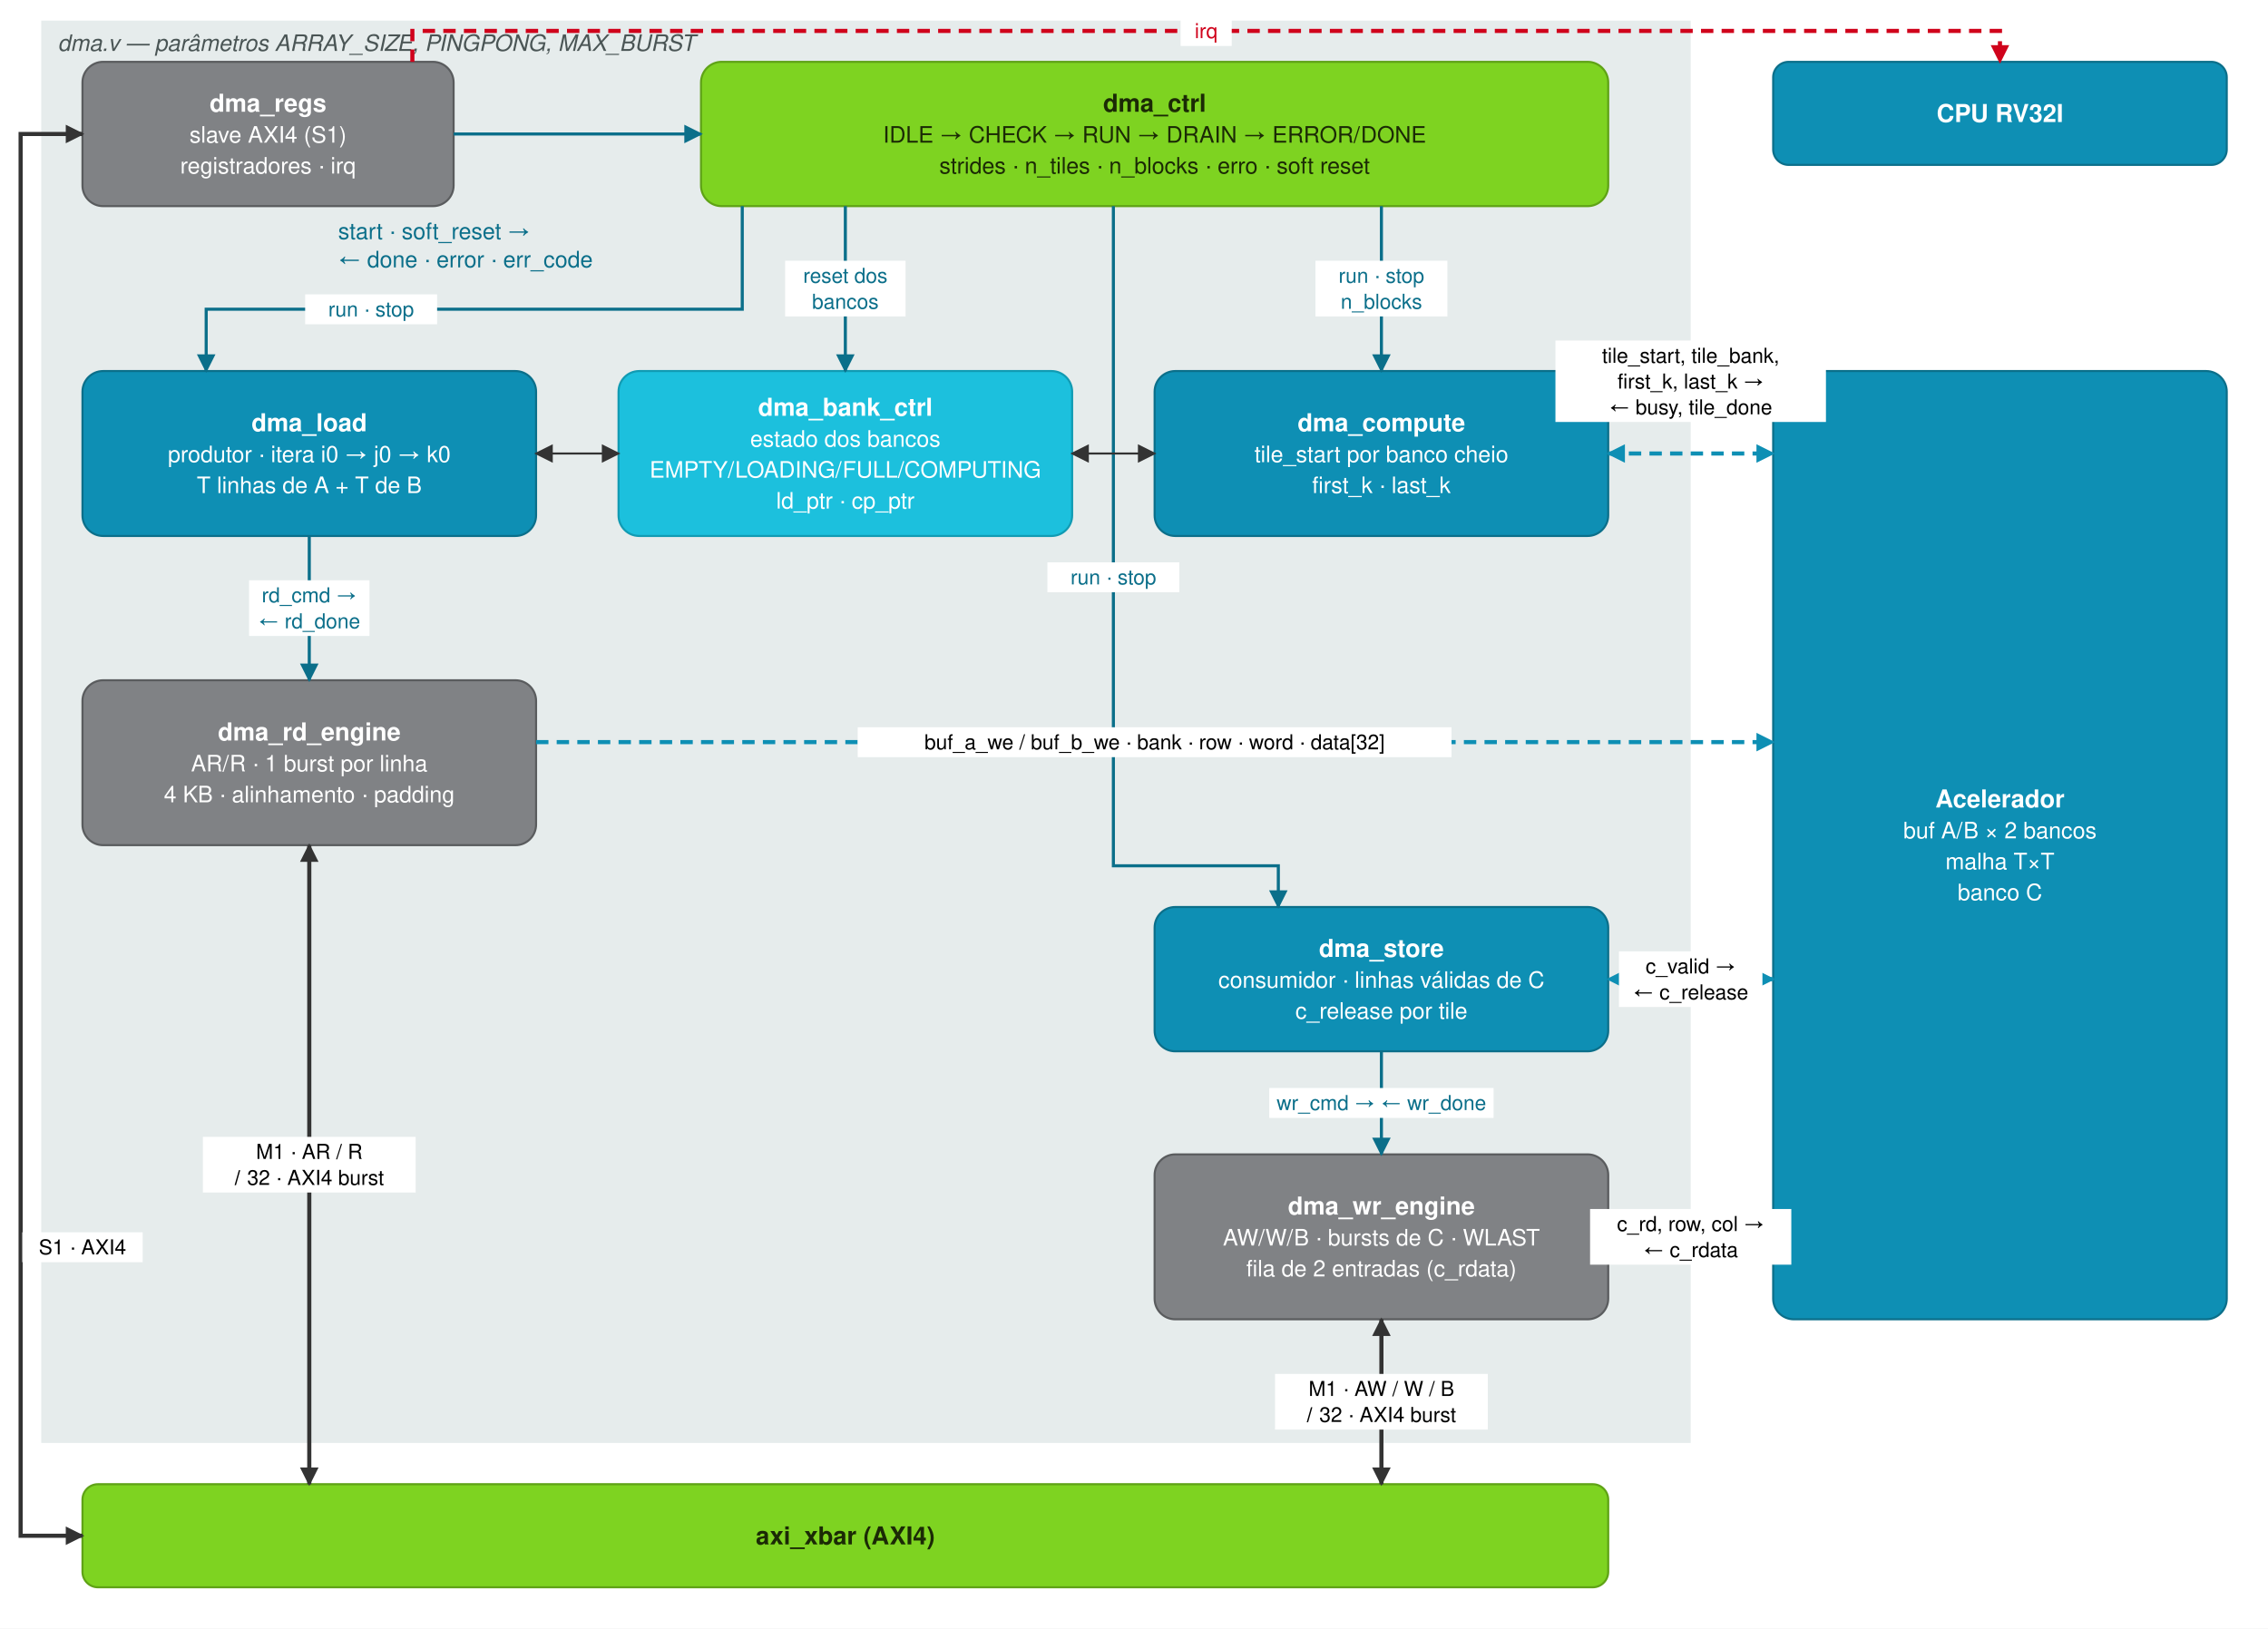
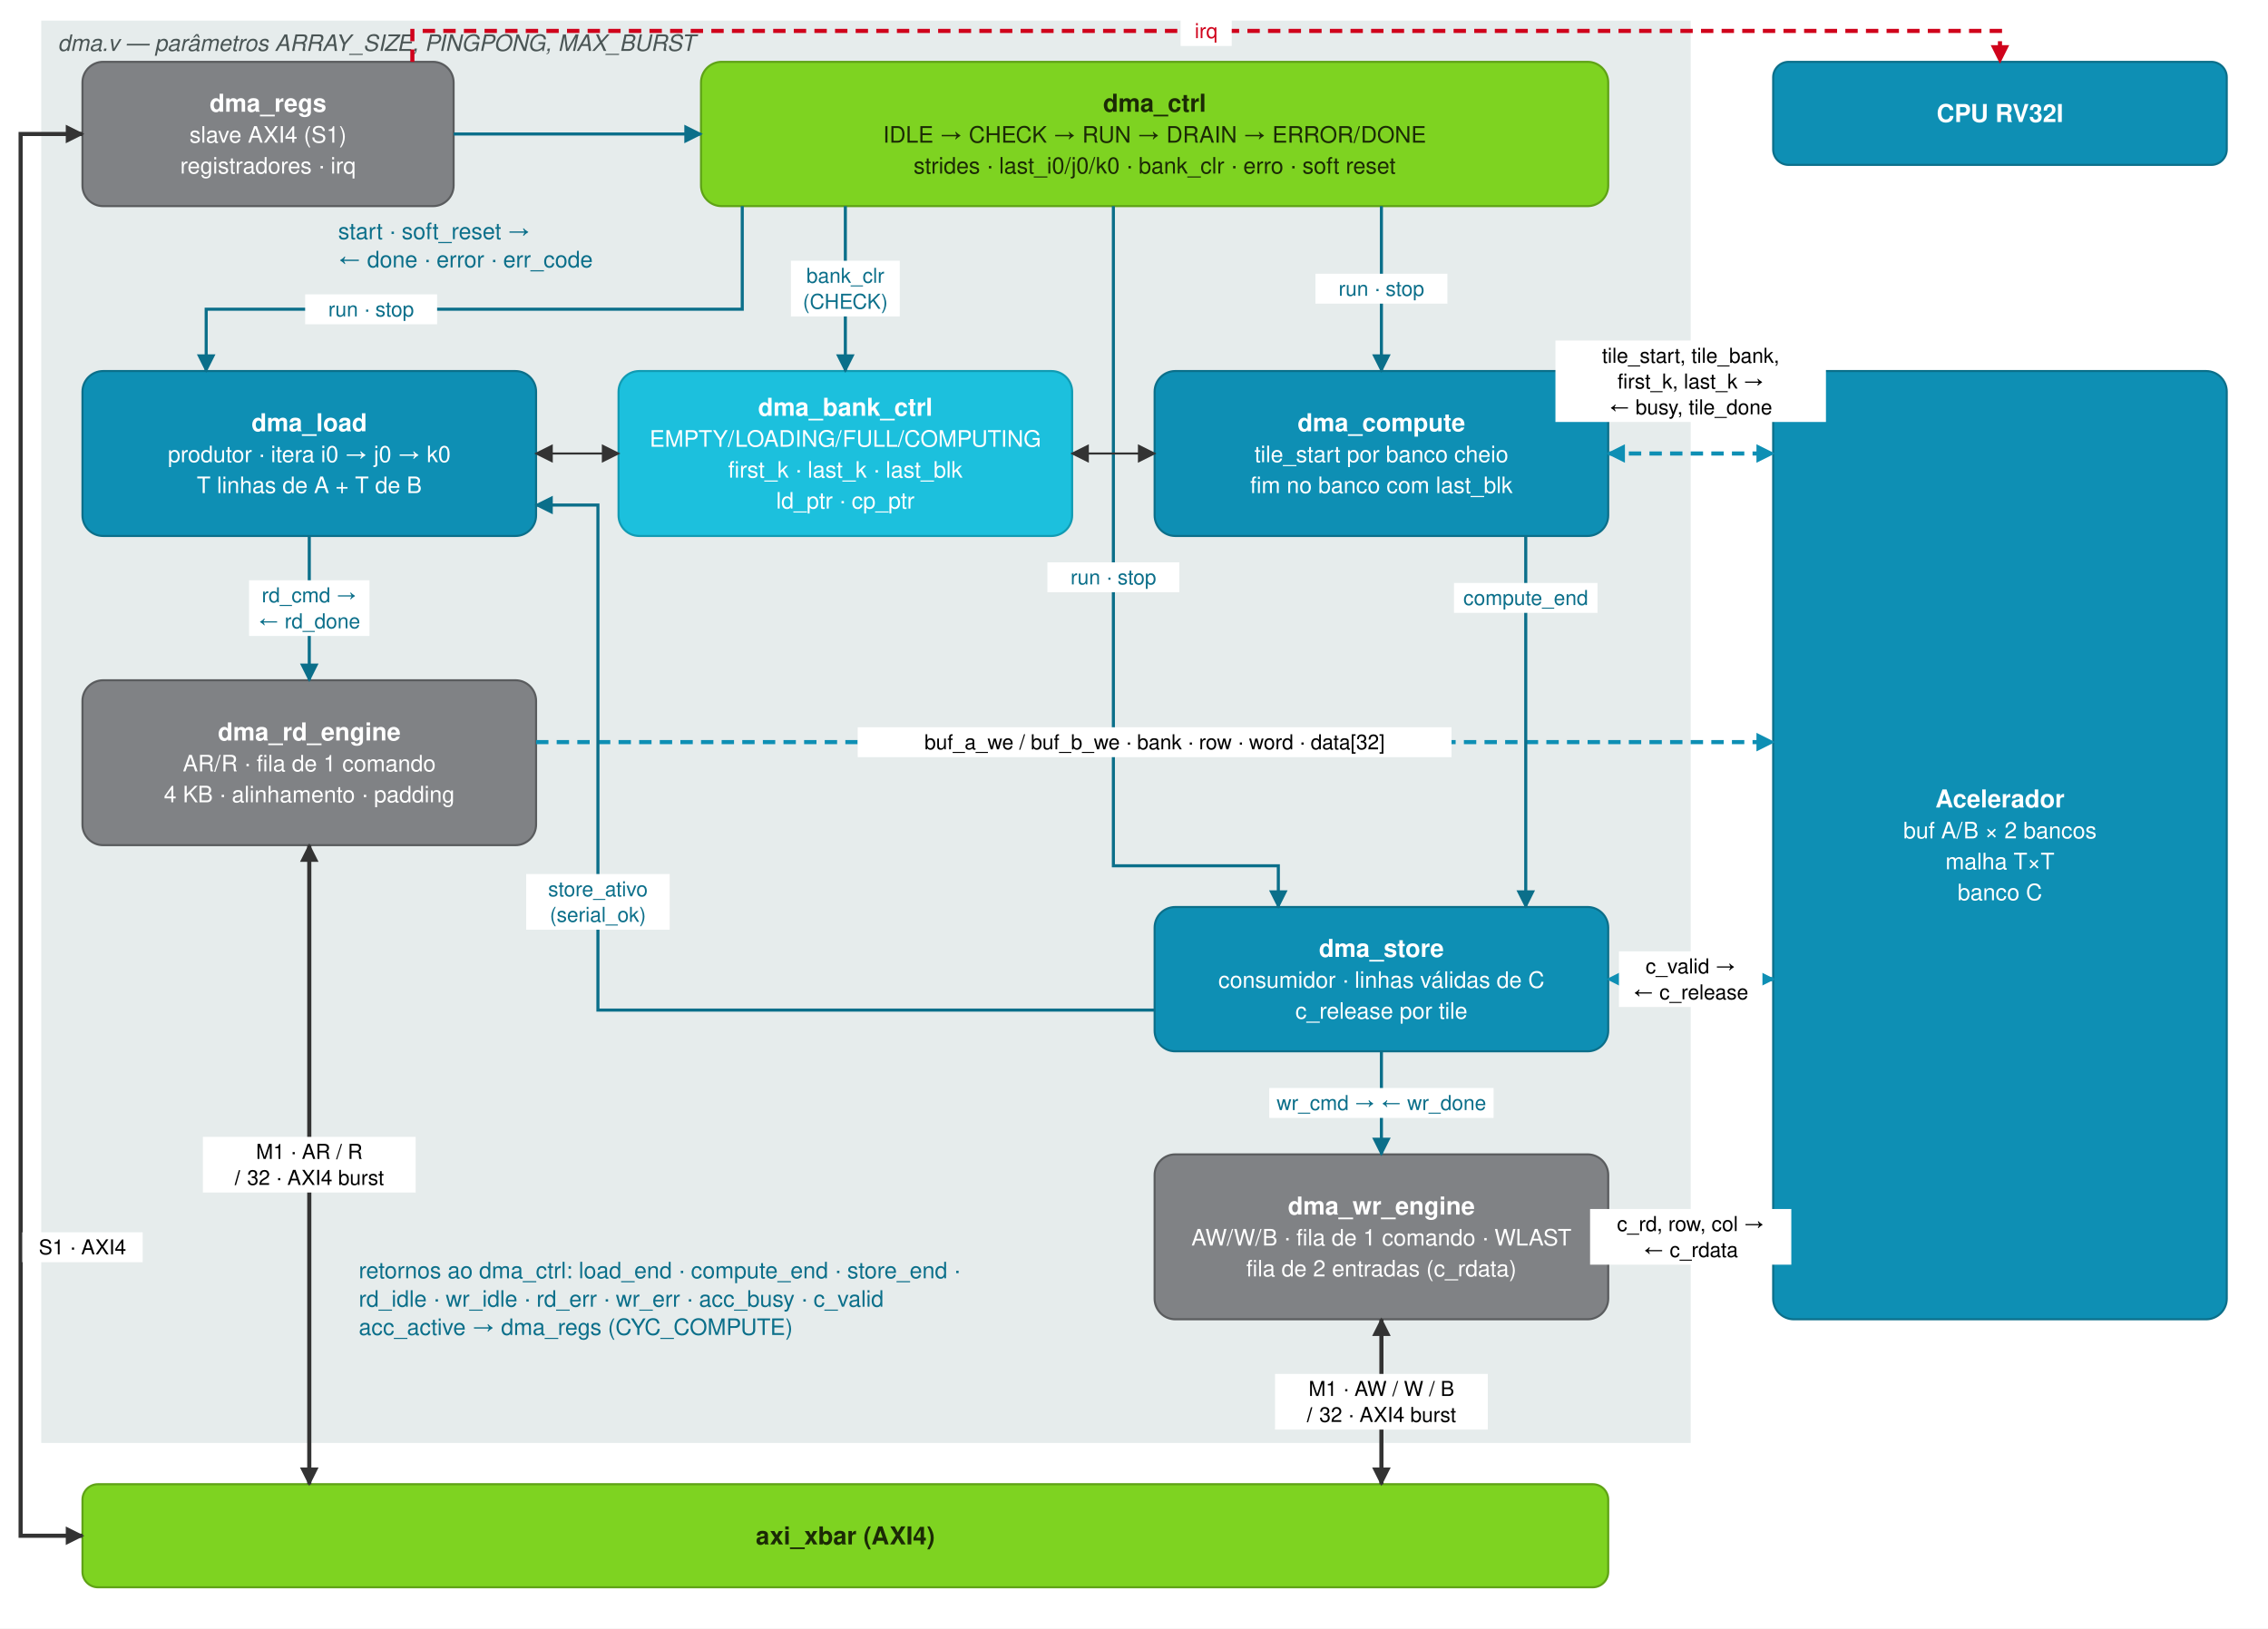
<svg xmlns="http://www.w3.org/2000/svg" font-family="Helvetica, Arial, sans-serif" width="1100" height="790" viewBox="0 0 1100 790">
  <defs>
    <marker id="m_fill_0B6F8A" viewBox="0 0 10 10" refX="9" refY="5" markerWidth="9" markerHeight="9" markerUnits="userSpaceOnUse" orient="auto-start-reverse">
      <path d="M0,0 L10,5 L0,10 z" fill="#0B6F8A" />
    </marker>
    <marker id="m_fill_D0021B" viewBox="0 0 10 10" refX="9" refY="5" markerWidth="9" markerHeight="9" markerUnits="userSpaceOnUse" orient="auto-start-reverse">
      <path d="M0,0 L10,5 L0,10 z" fill="#D0021B" />
    </marker>
    <marker id="m_fill_333333" viewBox="0 0 10 10" refX="9" refY="5" markerWidth="9" markerHeight="9" markerUnits="userSpaceOnUse" orient="auto-start-reverse">
      <path d="M0,0 L10,5 L0,10 z" fill="#333333" />
    </marker>
    <marker id="m_fill_0E8FB4" viewBox="0 0 10 10" refX="9" refY="5" markerWidth="9" markerHeight="9" markerUnits="userSpaceOnUse" orient="auto-start-reverse">
      <path d="M0,0 L10,5 L0,10 z" fill="#0E8FB4" />
    </marker>
  </defs>
  <rect x="0" y="0" fill="#FFFFFF" width="1100" height="790" />
  <rect x="20" y="10" width="800" height="690" fill="#E6ECEC" stroke="none" stroke-width="1" />
  <text x="28.0" y="24.7" text-anchor="start" fill="#4A5555" font-style="italic">
    <tspan font-size="11" font-weight="normal">dma.v — parâmetros ARRAY_SIZE, PINGPONG, MAX_BURST</tspan>
  </text>
  <rect x="40" y="30" width="180" height="70" fill="#808285" stroke="#5A5C5E" stroke-width="1" rx="10.0" ry="10.0" />
  <text x="130.0" y="54.2" text-anchor="middle" fill="#FFFFFF">
    <tspan font-size="12" font-weight="bold">dma_regs</tspan>
  </text>
  <text x="130.0" y="69.2" text-anchor="middle" fill="#FFFFFF">
    <tspan font-size="11" font-weight="normal">slave AXI4 (S1)</tspan>
  </text>
  <text x="130.0" y="84.2" text-anchor="middle" fill="#FFFFFF">
    <tspan font-size="11" font-weight="normal">registradores · irq</tspan>
  </text>
  <rect x="340" y="30" width="440" height="70" fill="#7ED321" stroke="#5FA316" stroke-width="1" rx="10.0" ry="10.0" />
  <text x="560.0" y="54.2" text-anchor="middle" fill="#1B2A05">
    <tspan font-size="12" font-weight="bold">dma_ctrl</tspan>
  </text>
  <text x="560.0" y="69.2" text-anchor="middle" fill="#1B2A05">
    <tspan font-size="11" font-weight="normal">IDLE → CHECK → RUN → DRAIN → ERROR/DONE</tspan>
  </text>
  <text x="560.0" y="84.2" text-anchor="middle" fill="#1B2A05">
-     <tspan font-size="11" font-weight="normal">strides · n_tiles · n_blocks · erro · soft reset</tspan>
+     <tspan font-size="11" font-weight="normal">strides · last_i0/j0/k0 · bank_clr · erro · soft reset</tspan>
  </text>
  <rect x="40" y="180" width="220" height="80" fill="#0E8FB4" stroke="#0B6F8A" stroke-width="1" rx="10.0" ry="10.0" />
  <text x="150.0" y="209.2" text-anchor="middle" fill="#FFFFFF">
    <tspan font-size="12" font-weight="bold">dma_load</tspan>
  </text>
  <text x="150.0" y="224.2" text-anchor="middle" fill="#FFFFFF">
    <tspan font-size="11" font-weight="normal">produtor · itera i0 → j0 → k0</tspan>
  </text>
  <text x="150.0" y="239.2" text-anchor="middle" fill="#FFFFFF">
    <tspan font-size="11" font-weight="normal">T linhas de A + T de B</tspan>
  </text>
  <rect x="300" y="180" width="220" height="80" fill="#1CC0DD" stroke="#119BB3" stroke-width="1" rx="10.0" ry="10.0" />
  <text x="410.0" y="201.7" text-anchor="middle" fill="#FFFFFF">
    <tspan font-size="12" font-weight="bold">dma_bank_ctrl</tspan>
  </text>
  <text x="410.0" y="216.7" text-anchor="middle" fill="#FFFFFF">
-     <tspan font-size="11" font-weight="normal">estado dos bancos</tspan>
+     <tspan font-size="11" font-weight="normal">EMPTY/LOADING/FULL/COMPUTING</tspan>
  </text>
  <text x="410.0" y="231.7" text-anchor="middle" fill="#FFFFFF">
-     <tspan font-size="11" font-weight="normal">EMPTY/LOADING/FULL/COMPUTING</tspan>
+     <tspan font-size="11" font-weight="normal">first_k · last_k · last_blk</tspan>
  </text>
  <text x="410.0" y="246.7" text-anchor="middle" fill="#FFFFFF">
    <tspan font-size="11" font-weight="normal">ld_ptr · cp_ptr</tspan>
  </text>
  <rect x="560" y="180" width="220" height="80" fill="#0E8FB4" stroke="#0B6F8A" stroke-width="1" rx="10.0" ry="10.0" />
  <text x="670.0" y="209.2" text-anchor="middle" fill="#FFFFFF">
    <tspan font-size="12" font-weight="bold">dma_compute</tspan>
  </text>
  <text x="670.0" y="224.2" text-anchor="middle" fill="#FFFFFF">
    <tspan font-size="11" font-weight="normal">tile_start por banco cheio</tspan>
  </text>
  <text x="670.0" y="239.2" text-anchor="middle" fill="#FFFFFF">
-     <tspan font-size="11" font-weight="normal">first_k · last_k</tspan>
+     <tspan font-size="11" font-weight="normal">fim no banco com last_blk</tspan>
  </text>
  <rect x="40" y="330" width="220" height="80" fill="#808285" stroke="#5A5C5E" stroke-width="1" rx="10.0" ry="10.0" />
  <text x="150.0" y="359.2" text-anchor="middle" fill="#FFFFFF">
    <tspan font-size="12" font-weight="bold">dma_rd_engine</tspan>
  </text>
  <text x="150.0" y="374.2" text-anchor="middle" fill="#FFFFFF">
-     <tspan font-size="11" font-weight="normal">AR/R · 1 burst por linha</tspan>
+     <tspan font-size="11" font-weight="normal">AR/R · fila de 1 comando</tspan>
  </text>
  <text x="150.0" y="389.2" text-anchor="middle" fill="#FFFFFF">
    <tspan font-size="11" font-weight="normal">4 KB · alinhamento · padding</tspan>
  </text>
  <rect x="560" y="440" width="220" height="70" fill="#0E8FB4" stroke="#0B6F8A" stroke-width="1" rx="10.0" ry="10.0" />
  <text x="670.0" y="464.2" text-anchor="middle" fill="#FFFFFF">
    <tspan font-size="12" font-weight="bold">dma_store</tspan>
  </text>
  <text x="670.0" y="479.2" text-anchor="middle" fill="#FFFFFF">
    <tspan font-size="11" font-weight="normal">consumidor · linhas válidas de C</tspan>
  </text>
  <text x="670.0" y="494.2" text-anchor="middle" fill="#FFFFFF">
    <tspan font-size="11" font-weight="normal">c_release por tile</tspan>
  </text>
  <rect x="560" y="560" width="220" height="80" fill="#808285" stroke="#5A5C5E" stroke-width="1" rx="10.0" ry="10.0" />
  <text x="670.0" y="589.2" text-anchor="middle" fill="#FFFFFF">
    <tspan font-size="12" font-weight="bold">dma_wr_engine</tspan>
  </text>
  <text x="670.0" y="604.2" text-anchor="middle" fill="#FFFFFF">
-     <tspan font-size="11" font-weight="normal">AW/W/B · bursts de C · WLAST</tspan>
+     <tspan font-size="11" font-weight="normal">AW/W/B · fila de 1 comando · WLAST</tspan>
  </text>
  <text x="670.0" y="619.2" text-anchor="middle" fill="#FFFFFF">
    <tspan font-size="11" font-weight="normal">fila de 2 entradas (c_rdata)</tspan>
  </text>
  <rect x="860" y="180" width="220" height="460" fill="#0E8FB4" stroke="#0B6F8A" stroke-width="1" rx="10.0" ry="10.0" />
  <text x="970.0" y="391.7" text-anchor="middle" fill="#FFFFFF">
    <tspan font-size="12" font-weight="bold">Acelerador</tspan>
  </text>
  <text x="970.0" y="406.7" text-anchor="middle" fill="#FFFFFF">
    <tspan font-size="11" font-weight="normal">buf A/B × 2 bancos</tspan>
  </text>
  <text x="970.0" y="421.7" text-anchor="middle" fill="#FFFFFF">
    <tspan font-size="11" font-weight="normal">malha T×T</tspan>
  </text>
  <text x="970.0" y="436.7" text-anchor="middle" fill="#FFFFFF">
    <tspan font-size="11" font-weight="normal">banco C</tspan>
  </text>
  <rect x="860" y="30" width="220" height="50" fill="#0E8FB4" stroke="#0B6F8A" stroke-width="1" rx="7.5" ry="7.5" />
  <text x="970.0" y="59.2" text-anchor="middle" fill="#FFFFFF">
    <tspan font-size="12" font-weight="bold">CPU RV32I</tspan>
  </text>
  <rect x="40" y="720" width="740" height="50" fill="#7ED321" stroke="#5FA316" stroke-width="1" rx="7.5" ry="7.5" />
  <text x="410.0" y="749.2" text-anchor="middle" fill="#1B2A05">
    <tspan font-size="12" font-weight="bold">axi_xbar (AXI4)</tspan>
  </text>
  <polyline points="220,65 340,65" fill="none" stroke="#0B6F8A" stroke-width="1.5" marker-end="url(#m_fill_0B6F8A)" />
  <text x="164.0" y="116.0" text-anchor="start" fill="#0B6F8A">
    <tspan font-size="11" font-weight="normal">start · soft_reset →</tspan>
  </text>
  <text x="164.0" y="129.7" text-anchor="start" fill="#0B6F8A">
    <tspan font-size="11" font-weight="normal">← done · error · err_code</tspan>
  </text>
  <polyline points="200,30 200,15 970,15 970,30" fill="none" stroke="#D0021B" stroke-width="2" stroke-dasharray="6,4" marker-end="url(#m_fill_D0021B)" />
  <polyline points="360,100 360,150 100,150 100,180" fill="none" stroke="#0B6F8A" stroke-width="1.5" marker-end="url(#m_fill_0B6F8A)" />
  <polyline points="410,100 410,180" fill="none" stroke="#0B6F8A" stroke-width="1.5" marker-end="url(#m_fill_0B6F8A)" />
  <polyline points="670,100 670,180" fill="none" stroke="#0B6F8A" stroke-width="1.5" marker-end="url(#m_fill_0B6F8A)" />
  <polyline points="540,100 540,420 620,420 620,440" fill="none" stroke="#0B6F8A" stroke-width="1.5" marker-end="url(#m_fill_0B6F8A)" />
  <polyline points="260,220 300,220" fill="none" stroke="#333333" stroke-width="1" marker-end="url(#m_fill_333333)" marker-start="url(#m_fill_333333)" />
  <polyline points="520,220 560,220" fill="none" stroke="#333333" stroke-width="1" marker-end="url(#m_fill_333333)" marker-start="url(#m_fill_333333)" />
  <polyline points="150,260 150,330" fill="none" stroke="#0B6F8A" stroke-width="1.5" marker-end="url(#m_fill_0B6F8A)" />
  <polyline points="670,510 670,560" fill="none" stroke="#0B6F8A" stroke-width="1.5" marker-end="url(#m_fill_0B6F8A)" />
  <polyline points="150,410 150,720" fill="none" stroke="#333333" stroke-width="2" marker-end="url(#m_fill_333333)" marker-start="url(#m_fill_333333)" />
  <polyline points="670,640 670,720" fill="none" stroke="#333333" stroke-width="2" marker-end="url(#m_fill_333333)" marker-start="url(#m_fill_333333)" />
  <polyline points="40,745 10,745 10,65 40,65" fill="none" stroke="#333333" stroke-width="2" marker-end="url(#m_fill_333333)" marker-start="url(#m_fill_333333)" />
  <polyline points="260,360 860,360" fill="none" stroke="#0E8FB4" stroke-width="2" stroke-dasharray="6,4" marker-end="url(#m_fill_0E8FB4)" />
  <polyline points="780,220 860,220" fill="none" stroke="#0E8FB4" stroke-width="2" stroke-dasharray="6,4" marker-end="url(#m_fill_0E8FB4)" marker-start="url(#m_fill_0E8FB4)" />
  <polyline points="860,475 780,475" fill="none" stroke="#0E8FB4" stroke-width="2" stroke-dasharray="6,4" marker-end="url(#m_fill_0E8FB4)" marker-start="url(#m_fill_0E8FB4)" />
  <polyline points="780,600 860,600" fill="none" stroke="#0E8FB4" stroke-width="2" stroke-dasharray="6,4" marker-end="url(#m_fill_0E8FB4)" marker-start="url(#m_fill_0E8FB4)" />
+   <polyline points="560,490 290,490 290,245 260,245" fill="none" stroke="#0B6F8A" stroke-width="1.5" marker-end="url(#m_fill_0B6F8A)" />
+   <polyline points="740,260 740,440" fill="none" stroke="#0B6F8A" stroke-width="1.5" marker-end="url(#m_fill_0B6F8A)" />
+   <text x="174.0" y="620.1" text-anchor="start" fill="#0B6F8A">
+     <tspan font-size="11" font-weight="normal">retornos ao dma_ctrl: load_end · compute_end · store_end ·</tspan>
+   </text>
+   <text x="174.0" y="633.9" text-anchor="start" fill="#0B6F8A">
+     <tspan font-size="11" font-weight="normal">rd_idle · wr_idle · rd_err · wr_err · acc_busy · c_valid</tspan>
+   </text>
+   <text x="174.0" y="647.6" text-anchor="start" fill="#0B6F8A">
+     <tspan font-size="11" font-weight="normal">acc_active → dma_regs (CYC_COMPUTE)</tspan>
+   </text>
  <rect x="572.6" y="7.8" width="24.8" height="14.5" fill="#FFFFFF" />
  <text x="585.0" y="18.5" text-anchor="middle" fill="#D0021B">
    <tspan font-size="10" font-weight="normal">irq</tspan>
  </text>
  <rect x="148.0" y="142.8" width="64.0" height="14.5" fill="#FFFFFF" />
  <text x="180.0" y="153.5" text-anchor="middle" fill="#0B6F8A">
    <tspan font-size="10" font-weight="normal">run · stop</tspan>
  </text>
-   <rect x="380.8" y="126.5" width="58.4" height="27.0" fill="#FFFFFF" />
+   <rect x="383.6" y="126.5" width="52.8" height="27.0" fill="#FFFFFF" />
  <text x="410.0" y="137.2" text-anchor="middle" fill="#0B6F8A">
-     <tspan font-size="10" font-weight="normal">reset dos</tspan>
+     <tspan font-size="10" font-weight="normal">bank_clr</tspan>
  </text>
  <text x="410.0" y="149.8" text-anchor="middle" fill="#0B6F8A">
-     <tspan font-size="10" font-weight="normal">bancos</tspan>
-   </text>
-   <rect x="638.0" y="126.5" width="64.0" height="27.0" fill="#FFFFFF" />
-   <text x="670.0" y="137.2" text-anchor="middle" fill="#0B6F8A">
+     <tspan font-size="10" font-weight="normal">(CHECK)</tspan>
+   </text>
+   <rect x="638.0" y="132.8" width="64.0" height="14.5" fill="#FFFFFF" />
+   <text x="670.0" y="143.5" text-anchor="middle" fill="#0B6F8A">
    <tspan font-size="10" font-weight="normal">run · stop</tspan>
-   </text>
-   <text x="670.0" y="149.8" text-anchor="middle" fill="#0B6F8A">
-     <tspan font-size="10" font-weight="normal">n_blocks</tspan>
  </text>
  <rect x="508.0" y="272.8" width="64.0" height="14.5" fill="#FFFFFF" />
  <text x="540.0" y="283.5" text-anchor="middle" fill="#0B6F8A">
    <tspan font-size="10" font-weight="normal">run · stop</tspan>
  </text>
  <rect x="120.8" y="281.5" width="58.4" height="27.0" fill="#FFFFFF" />
  <text x="150.0" y="292.2" text-anchor="middle" fill="#0B6F8A">
    <tspan font-size="10" font-weight="normal">rd_cmd →</tspan>
  </text>
  <text x="150.0" y="304.8" text-anchor="middle" fill="#0B6F8A">
    <tspan font-size="10" font-weight="normal">← rd_done</tspan>
  </text>
  <rect x="615.6" y="527.8" width="108.8" height="14.5" fill="#FFFFFF" />
  <text x="670.0" y="538.5" text-anchor="middle" fill="#0B6F8A">
    <tspan font-size="10" font-weight="normal">wr_cmd → ← wr_done</tspan>
  </text>
  <rect x="98.4" y="551.5" width="103.2" height="27.0" fill="#FFFFFF" />
  <text x="150.0" y="562.2" text-anchor="middle" fill="#000000">
    <tspan font-size="10" font-weight="normal">M1 · AR / R</tspan>
  </text>
  <text x="150.0" y="574.8" text-anchor="middle" fill="#000000">
    <tspan font-size="10" font-weight="bold">/</tspan>
    <tspan font-size="10" font-weight="normal"> 32 · AXI4 burst</tspan>
  </text>
  <rect x="618.4" y="666.5" width="103.2" height="27.0" fill="#FFFFFF" />
  <text x="670.0" y="677.2" text-anchor="middle" fill="#000000">
    <tspan font-size="10" font-weight="normal">M1 · AW / W / B</tspan>
  </text>
  <text x="670.0" y="689.8" text-anchor="middle" fill="#000000">
    <tspan font-size="10" font-weight="bold">/</tspan>
    <tspan font-size="10" font-weight="normal"> 32 · AXI4 burst</tspan>
  </text>
  <rect x="10.8" y="597.8" width="58.4" height="14.5" fill="#FFFFFF" />
  <text x="40.0" y="608.5" text-anchor="middle" fill="#000000">
    <tspan font-size="10" font-weight="normal">S1 · AXI4</tspan>
  </text>
  <rect x="416.0" y="352.8" width="288.0" height="14.5" fill="#FFFFFF" />
  <text x="560.0" y="363.5" text-anchor="middle" fill="#000000">
    <tspan font-size="10" font-weight="normal">buf_a_we / buf_b_we · bank · row · word · data[32]</tspan>
  </text>
  <rect x="754.4" y="165.2" width="131.2" height="39.5" fill="#FFFFFF" />
  <text x="820.0" y="176.0" text-anchor="middle" fill="#000000">
    <tspan font-size="10" font-weight="normal">tile_start, tile_bank,</tspan>
  </text>
  <text x="820.0" y="188.5" text-anchor="middle" fill="#000000">
    <tspan font-size="10" font-weight="normal">first_k, last_k →</tspan>
  </text>
  <text x="820.0" y="201.0" text-anchor="middle" fill="#000000">
    <tspan font-size="10" font-weight="normal">← busy, tile_done</tspan>
  </text>
  <rect x="785.2" y="461.5" width="69.6" height="27.0" fill="#FFFFFF" />
  <text x="820.0" y="472.2" text-anchor="middle" fill="#000000">
    <tspan font-size="10" font-weight="normal">c_valid →</tspan>
  </text>
  <text x="820.0" y="484.8" text-anchor="middle" fill="#000000">
    <tspan font-size="10" font-weight="normal">← c_release</tspan>
  </text>
  <rect x="771.2" y="586.5" width="97.6" height="27.0" fill="#FFFFFF" />
  <text x="820.0" y="597.2" text-anchor="middle" fill="#000000">
    <tspan font-size="10" font-weight="normal">c_rd, row, col →</tspan>
  </text>
  <text x="820.0" y="609.8" text-anchor="middle" fill="#000000">
    <tspan font-size="10" font-weight="normal">← c_rdata</tspan>
  </text>
+   <rect x="255.2" y="424.0" width="69.6" height="27.0" fill="#FFFFFF" />
+   <text x="290.0" y="434.8" text-anchor="middle" fill="#0B6F8A">
+     <tspan font-size="10" font-weight="normal">store_ativo</tspan>
+   </text>
+   <text x="290.0" y="447.2" text-anchor="middle" fill="#0B6F8A">
+     <tspan font-size="10" font-weight="normal">(serial_ok)</tspan>
+   </text>
+   <rect x="705.2" y="282.8" width="69.6" height="14.5" fill="#FFFFFF" />
+   <text x="740.0" y="293.5" text-anchor="middle" fill="#0B6F8A">
+     <tspan font-size="10" font-weight="normal">compute_end</tspan>
+   </text>
</svg>
